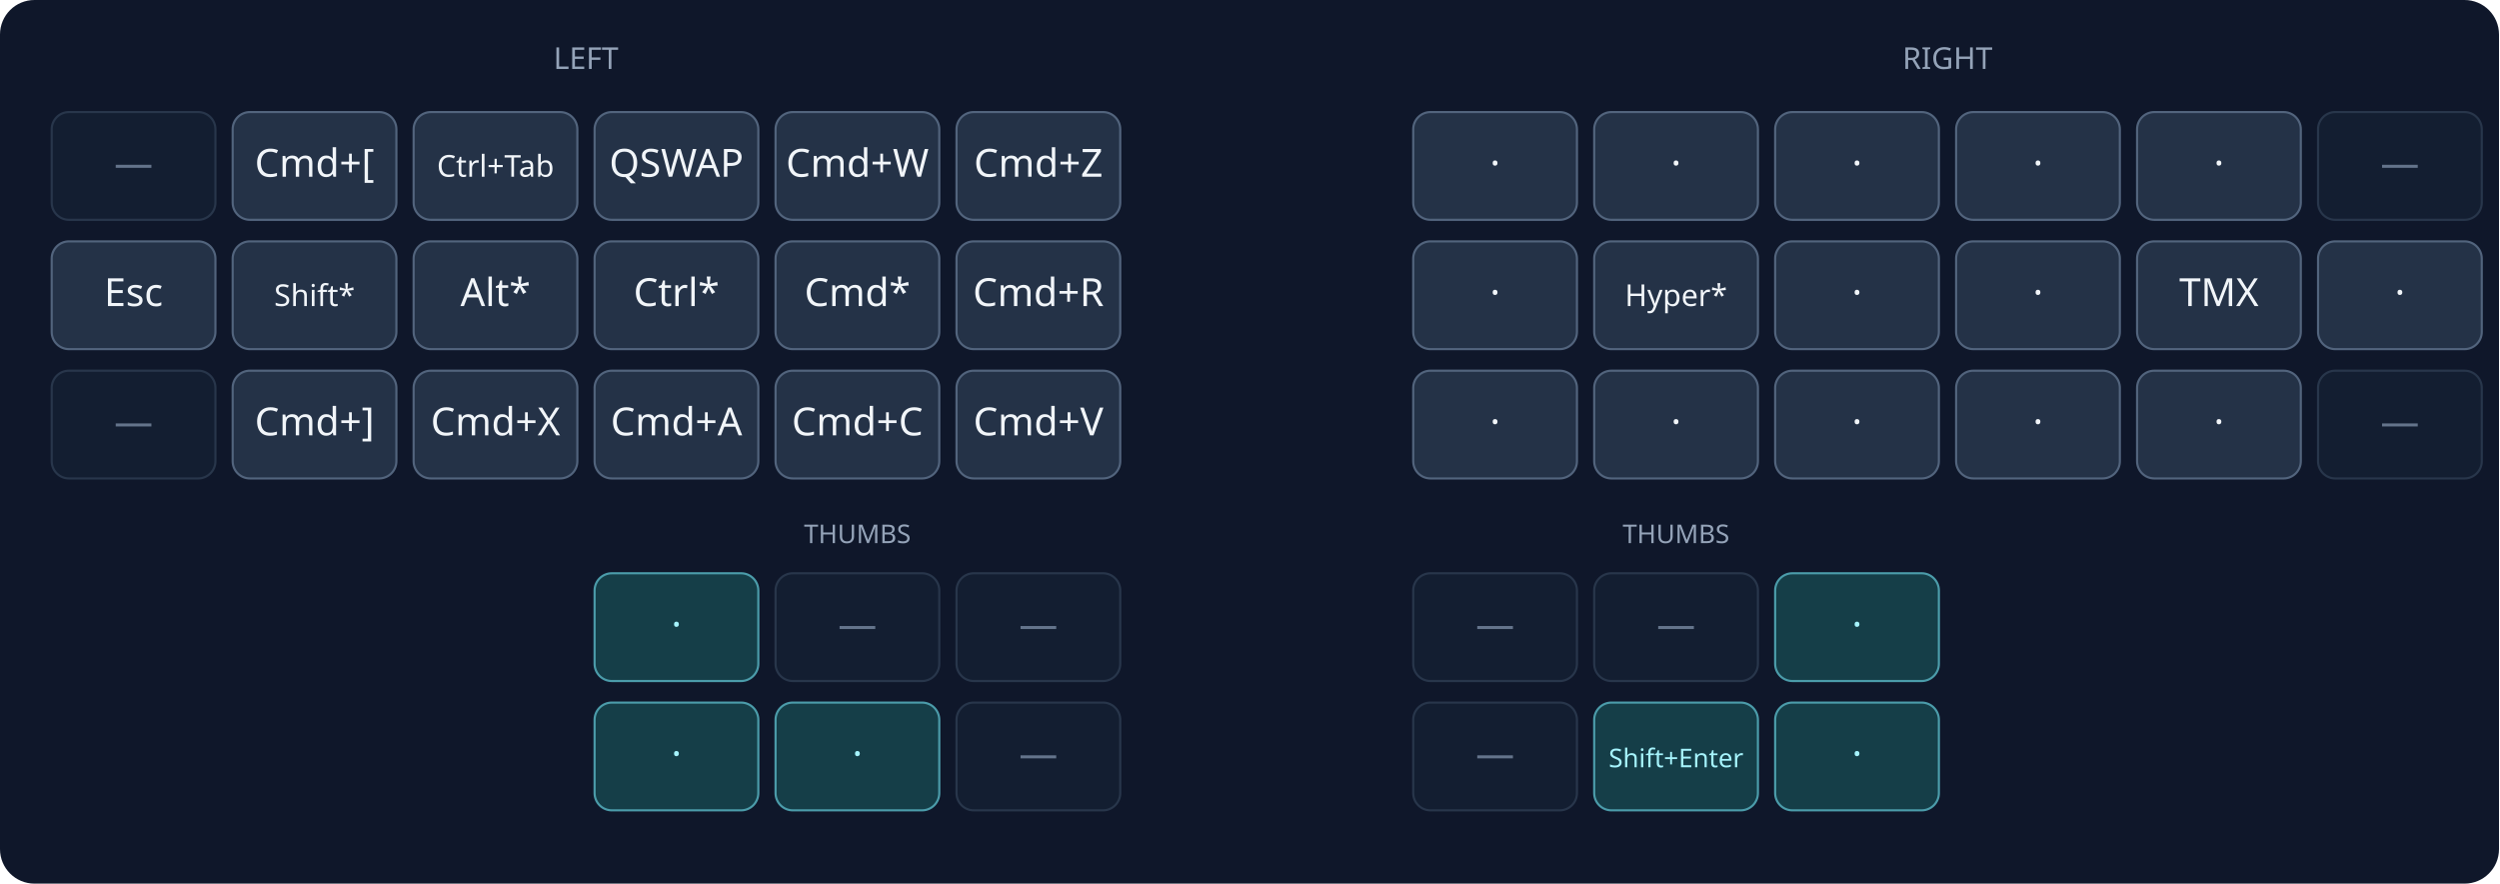
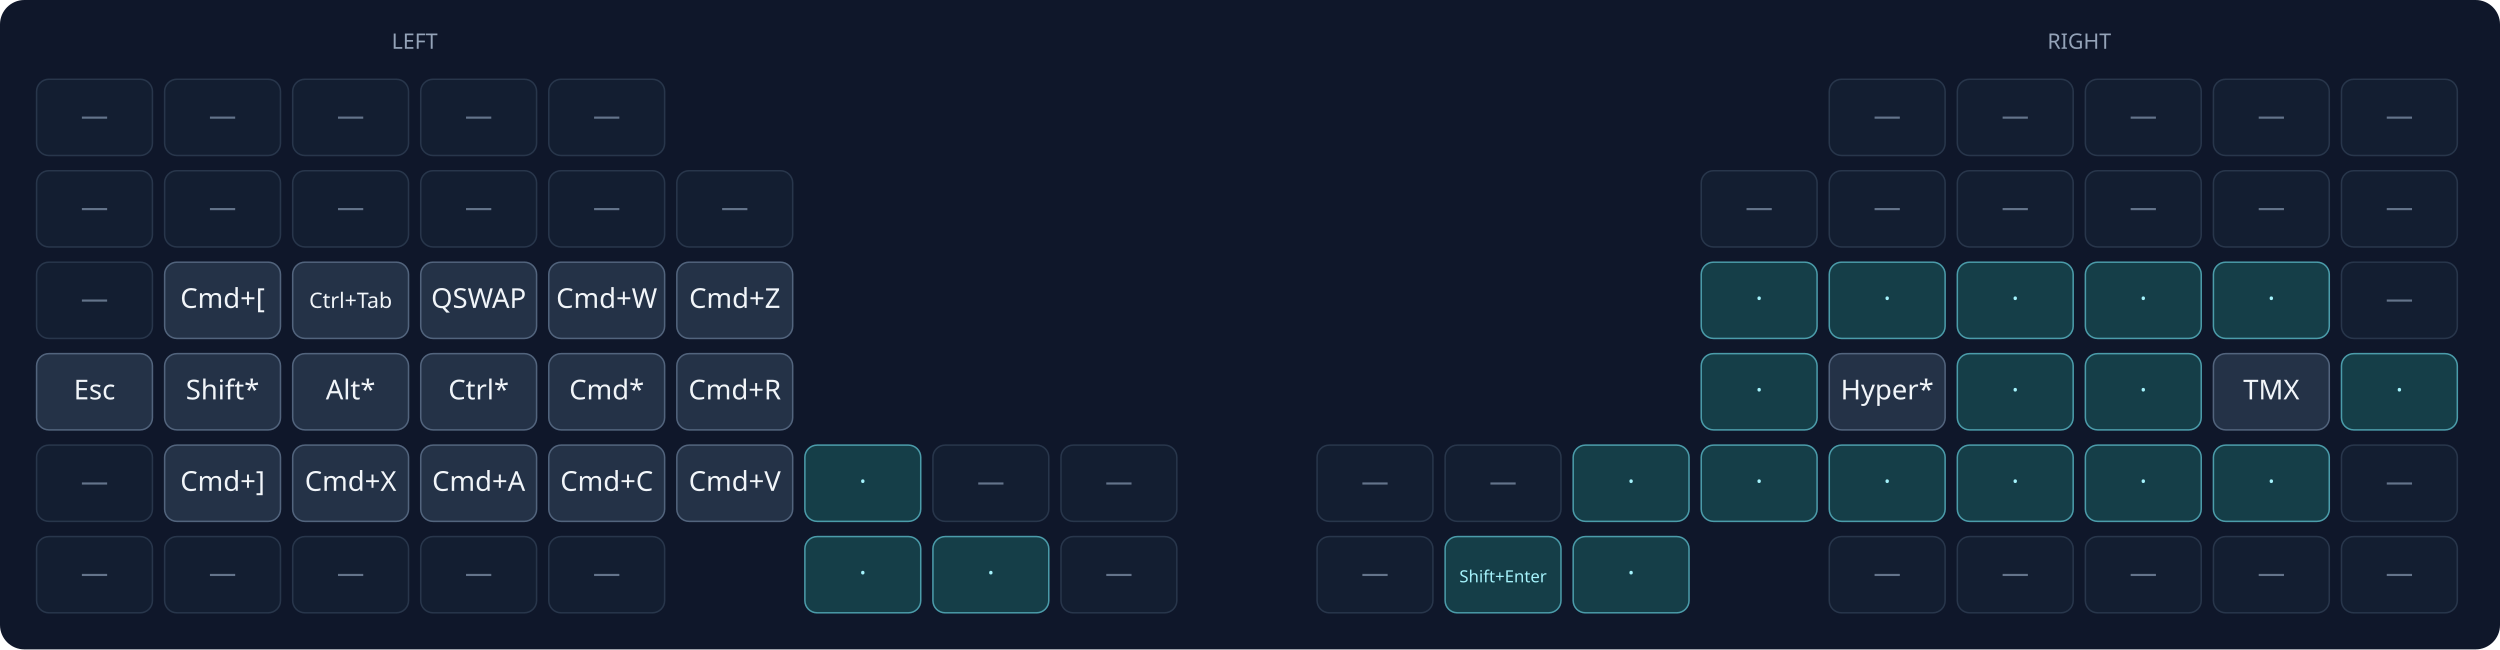
- <svg xmlns="http://www.w3.org/2000/svg" width="1160" height="410" viewBox="0 0 1160 410" role="img" aria-labelledby="title desc">
-   <rect width="1160" height="410" rx="16" fill="#0f172a" />
+ <svg xmlns="http://www.w3.org/2000/svg" width="1640" height="426" viewBox="0 0 1640 426" role="img" aria-labelledby="title desc">
+   <rect width="1640" height="426" rx="16" fill="#0f172a" />
  <g font-family="system-ui, sans-serif" text-anchor="middle">
    <text x="272" y="32" fill="#94a3b8" font-size="14">LEFT</text>
-     <text x="904" y="32" fill="#94a3b8" font-size="14">RIGHT</text>
-     <rect x="24" y="52" width="76" height="50" rx="8" fill="#131e31" stroke="#28364b" />
-     <text x="62" y="82" fill="#64748b" font-size="18">—</text>
-     <rect x="108" y="52" width="76" height="50" rx="8" fill="#243247" stroke="#52647d" />
-     <text x="146" y="82" fill="#f1f5f9" font-size="18">Cmd+[</text>
-     <rect x="192" y="52" width="76" height="50" rx="8" fill="#243247" stroke="#52647d" />
-     <text x="230" y="82" fill="#f1f5f9" font-size="14">Ctrl+Tab</text>
-     <rect x="276" y="52" width="76" height="50" rx="8" fill="#243247" stroke="#52647d" />
-     <text x="314" y="82" fill="#f1f5f9" font-size="18">QSWAP</text>
-     <rect x="360" y="52" width="76" height="50" rx="8" fill="#243247" stroke="#52647d" />
-     <text x="398" y="82" fill="#f1f5f9" font-size="18">Cmd+W</text>
-     <rect x="444" y="52" width="76" height="50" rx="8" fill="#243247" stroke="#52647d" />
-     <text x="482" y="82" fill="#f1f5f9" font-size="18">Cmd+Z</text>
-     <rect x="24" y="112" width="76" height="50" rx="8" fill="#243247" stroke="#52647d" />
-     <text x="62" y="142" fill="#f1f5f9" font-size="18">Esc</text>
-     <rect x="108" y="112" width="76" height="50" rx="8" fill="#243247" stroke="#52647d" />
-     <text x="146" y="142" fill="#f1f5f9" font-size="14">Shift*</text>
-     <rect x="192" y="112" width="76" height="50" rx="8" fill="#243247" stroke="#52647d" />
-     <text x="230" y="142" fill="#f1f5f9" font-size="18">Alt*</text>
-     <rect x="276" y="112" width="76" height="50" rx="8" fill="#243247" stroke="#52647d" />
-     <text x="314" y="142" fill="#f1f5f9" font-size="18">Ctrl*</text>
-     <rect x="360" y="112" width="76" height="50" rx="8" fill="#243247" stroke="#52647d" />
-     <text x="398" y="142" fill="#f1f5f9" font-size="18">Cmd*</text>
-     <rect x="444" y="112" width="76" height="50" rx="8" fill="#243247" stroke="#52647d" />
-     <text x="482" y="142" fill="#f1f5f9" font-size="18">Cmd+R</text>
-     <rect x="24" y="172" width="76" height="50" rx="8" fill="#131e31" stroke="#28364b" />
-     <text x="62" y="202" fill="#64748b" font-size="18">—</text>
-     <rect x="108" y="172" width="76" height="50" rx="8" fill="#243247" stroke="#52647d" />
-     <text x="146" y="202" fill="#f1f5f9" font-size="18">Cmd+]</text>
-     <rect x="192" y="172" width="76" height="50" rx="8" fill="#243247" stroke="#52647d" />
-     <text x="230" y="202" fill="#f1f5f9" font-size="18">Cmd+X</text>
-     <rect x="276" y="172" width="76" height="50" rx="8" fill="#243247" stroke="#52647d" />
-     <text x="314" y="202" fill="#f1f5f9" font-size="18">Cmd+A</text>
-     <rect x="360" y="172" width="76" height="50" rx="8" fill="#243247" stroke="#52647d" />
-     <text x="398" y="202" fill="#f1f5f9" font-size="18">Cmd+C</text>
-     <rect x="444" y="172" width="76" height="50" rx="8" fill="#243247" stroke="#52647d" />
-     <text x="482" y="202" fill="#f1f5f9" font-size="18">Cmd+V</text>
-     <rect x="656" y="52" width="76" height="50" rx="8" fill="#243247" stroke="#52647d" />
-     <text x="694" y="82" fill="#f1f5f9" font-size="18">·</text>
-     <rect x="740" y="52" width="76" height="50" rx="8" fill="#243247" stroke="#52647d" />
-     <text x="778" y="82" fill="#f1f5f9" font-size="18">·</text>
-     <rect x="824" y="52" width="76" height="50" rx="8" fill="#243247" stroke="#52647d" />
-     <text x="862" y="82" fill="#f1f5f9" font-size="18">·</text>
-     <rect x="908" y="52" width="76" height="50" rx="8" fill="#243247" stroke="#52647d" />
-     <text x="946" y="82" fill="#f1f5f9" font-size="18">·</text>
-     <rect x="992" y="52" width="76" height="50" rx="8" fill="#243247" stroke="#52647d" />
-     <text x="1030" y="82" fill="#f1f5f9" font-size="18">·</text>
-     <rect x="1076" y="52" width="76" height="50" rx="8" fill="#131e31" stroke="#28364b" />
-     <text x="1114" y="82" fill="#64748b" font-size="18">—</text>
-     <rect x="656" y="112" width="76" height="50" rx="8" fill="#243247" stroke="#52647d" />
-     <text x="694" y="142" fill="#f1f5f9" font-size="18">·</text>
-     <rect x="740" y="112" width="76" height="50" rx="8" fill="#243247" stroke="#52647d" />
-     <text x="778" y="142" fill="#f1f5f9" font-size="14">Hyper*</text>
-     <rect x="824" y="112" width="76" height="50" rx="8" fill="#243247" stroke="#52647d" />
-     <text x="862" y="142" fill="#f1f5f9" font-size="18">·</text>
-     <rect x="908" y="112" width="76" height="50" rx="8" fill="#243247" stroke="#52647d" />
-     <text x="946" y="142" fill="#f1f5f9" font-size="18">·</text>
-     <rect x="992" y="112" width="76" height="50" rx="8" fill="#243247" stroke="#52647d" />
-     <text x="1030" y="142" fill="#f1f5f9" font-size="18">TMX</text>
-     <rect x="1076" y="112" width="76" height="50" rx="8" fill="#243247" stroke="#52647d" />
-     <text x="1114" y="142" fill="#f1f5f9" font-size="18">·</text>
-     <rect x="656" y="172" width="76" height="50" rx="8" fill="#243247" stroke="#52647d" />
-     <text x="694" y="202" fill="#f1f5f9" font-size="18">·</text>
-     <rect x="740" y="172" width="76" height="50" rx="8" fill="#243247" stroke="#52647d" />
-     <text x="778" y="202" fill="#f1f5f9" font-size="18">·</text>
-     <rect x="824" y="172" width="76" height="50" rx="8" fill="#243247" stroke="#52647d" />
-     <text x="862" y="202" fill="#f1f5f9" font-size="18">·</text>
-     <rect x="908" y="172" width="76" height="50" rx="8" fill="#243247" stroke="#52647d" />
-     <text x="946" y="202" fill="#f1f5f9" font-size="18">·</text>
-     <rect x="992" y="172" width="76" height="50" rx="8" fill="#243247" stroke="#52647d" />
-     <text x="1030" y="202" fill="#f1f5f9" font-size="18">·</text>
-     <rect x="1076" y="172" width="76" height="50" rx="8" fill="#131e31" stroke="#28364b" />
-     <text x="1114" y="202" fill="#64748b" font-size="18">—</text>
-     <text x="398" y="252" fill="#94a3b8" font-size="12">THUMBS</text>
-     <rect x="276" y="266" width="76" height="50" rx="8" fill="#153e48" stroke="#4b9caa" />
-     <text x="314" y="296" fill="#a5f3fc" font-size="18">·</text>
-     <rect x="360" y="266" width="76" height="50" rx="8" fill="#131e31" stroke="#28364b" />
-     <text x="398" y="296" fill="#64748b" font-size="18">—</text>
-     <rect x="444" y="266" width="76" height="50" rx="8" fill="#131e31" stroke="#28364b" />
-     <text x="482" y="296" fill="#64748b" font-size="18">—</text>
-     <rect x="276" y="326" width="76" height="50" rx="8" fill="#153e48" stroke="#4b9caa" />
-     <text x="314" y="356" fill="#a5f3fc" font-size="18">·</text>
-     <rect x="360" y="326" width="76" height="50" rx="8" fill="#153e48" stroke="#4b9caa" />
-     <text x="398" y="356" fill="#a5f3fc" font-size="18">·</text>
-     <rect x="444" y="326" width="76" height="50" rx="8" fill="#131e31" stroke="#28364b" />
-     <text x="482" y="356" fill="#64748b" font-size="18">—</text>
-     <text x="778" y="252" fill="#94a3b8" font-size="12">THUMBS</text>
-     <rect x="656" y="266" width="76" height="50" rx="8" fill="#131e31" stroke="#28364b" />
-     <text x="694" y="296" fill="#64748b" font-size="18">—</text>
-     <rect x="740" y="266" width="76" height="50" rx="8" fill="#131e31" stroke="#28364b" />
-     <text x="778" y="296" fill="#64748b" font-size="18">—</text>
-     <rect x="824" y="266" width="76" height="50" rx="8" fill="#153e48" stroke="#4b9caa" />
-     <text x="862" y="296" fill="#a5f3fc" font-size="18">·</text>
-     <rect x="656" y="326" width="76" height="50" rx="8" fill="#131e31" stroke="#28364b" />
-     <text x="694" y="356" fill="#64748b" font-size="18">—</text>
-     <rect x="740" y="326" width="76" height="50" rx="8" fill="#153e48" stroke="#4b9caa" />
-     <text x="778" y="356" fill="#a5f3fc" font-size="12">Shift+Enter</text>
-     <rect x="824" y="326" width="76" height="50" rx="8" fill="#153e48" stroke="#4b9caa" />
-     <text x="862" y="356" fill="#a5f3fc" font-size="18">·</text>
+     <text x="1364" y="32" fill="#94a3b8" font-size="14">RIGHT</text>
+     <g data-position="0" data-binding="&amp;none">
+       <rect x="24" y="52" width="76" height="50" rx="8" fill="#131e31" stroke="#28364b" />
+       <text x="62" y="82" fill="#64748b" font-size="18">—</text>
+     </g>
+     <g data-position="1" data-binding="&amp;none">
+       <rect x="108" y="52" width="76" height="50" rx="8" fill="#131e31" stroke="#28364b" />
+       <text x="146" y="82" fill="#64748b" font-size="18">—</text>
+     </g>
+     <g data-position="2" data-binding="&amp;none">
+       <rect x="192" y="52" width="76" height="50" rx="8" fill="#131e31" stroke="#28364b" />
+       <text x="230" y="82" fill="#64748b" font-size="18">—</text>
+     </g>
+     <g data-position="3" data-binding="&amp;none">
+       <rect x="276" y="52" width="76" height="50" rx="8" fill="#131e31" stroke="#28364b" />
+       <text x="314" y="82" fill="#64748b" font-size="18">—</text>
+     </g>
+     <g data-position="4" data-binding="&amp;none">
+       <rect x="360" y="52" width="76" height="50" rx="8" fill="#131e31" stroke="#28364b" />
+       <text x="398" y="82" fill="#64748b" font-size="18">—</text>
+     </g>
+     <g data-position="5" data-binding="&amp;none">
+       <rect x="1200" y="52" width="76" height="50" rx="8" fill="#131e31" stroke="#28364b" />
+       <text x="1238" y="82" fill="#64748b" font-size="18">—</text>
+     </g>
+     <g data-position="6" data-binding="&amp;none">
+       <rect x="1284" y="52" width="76" height="50" rx="8" fill="#131e31" stroke="#28364b" />
+       <text x="1322" y="82" fill="#64748b" font-size="18">—</text>
+     </g>
+     <g data-position="7" data-binding="&amp;none">
+       <rect x="1368" y="52" width="76" height="50" rx="8" fill="#131e31" stroke="#28364b" />
+       <text x="1406" y="82" fill="#64748b" font-size="18">—</text>
+     </g>
+     <g data-position="8" data-binding="&amp;none">
+       <rect x="1452" y="52" width="76" height="50" rx="8" fill="#131e31" stroke="#28364b" />
+       <text x="1490" y="82" fill="#64748b" font-size="18">—</text>
+     </g>
+     <g data-position="9" data-binding="&amp;none">
+       <rect x="1536" y="52" width="76" height="50" rx="8" fill="#131e31" stroke="#28364b" />
+       <text x="1574" y="82" fill="#64748b" font-size="18">—</text>
+     </g>
+     <g data-position="10" data-binding="&amp;none">
+       <rect x="24" y="112" width="76" height="50" rx="8" fill="#131e31" stroke="#28364b" />
+       <text x="62" y="142" fill="#64748b" font-size="18">—</text>
+     </g>
+     <g data-position="11" data-binding="&amp;none">
+       <rect x="108" y="112" width="76" height="50" rx="8" fill="#131e31" stroke="#28364b" />
+       <text x="146" y="142" fill="#64748b" font-size="18">—</text>
+     </g>
+     <g data-position="12" data-binding="&amp;none">
+       <rect x="192" y="112" width="76" height="50" rx="8" fill="#131e31" stroke="#28364b" />
+       <text x="230" y="142" fill="#64748b" font-size="18">—</text>
+     </g>
+     <g data-position="13" data-binding="&amp;none">
+       <rect x="276" y="112" width="76" height="50" rx="8" fill="#131e31" stroke="#28364b" />
+       <text x="314" y="142" fill="#64748b" font-size="18">—</text>
+     </g>
+     <g data-position="14" data-binding="&amp;none">
+       <rect x="360" y="112" width="76" height="50" rx="8" fill="#131e31" stroke="#28364b" />
+       <text x="398" y="142" fill="#64748b" font-size="18">—</text>
+     </g>
+     <g data-position="15" data-binding="&amp;none">
+       <rect x="444" y="112" width="76" height="50" rx="8" fill="#131e31" stroke="#28364b" />
+       <text x="482" y="142" fill="#64748b" font-size="18">—</text>
+     </g>
+     <g data-position="16" data-binding="&amp;none">
+       <rect x="1116" y="112" width="76" height="50" rx="8" fill="#131e31" stroke="#28364b" />
+       <text x="1154" y="142" fill="#64748b" font-size="18">—</text>
+     </g>
+     <g data-position="17" data-binding="&amp;none">
+       <rect x="1200" y="112" width="76" height="50" rx="8" fill="#131e31" stroke="#28364b" />
+       <text x="1238" y="142" fill="#64748b" font-size="18">—</text>
+     </g>
+     <g data-position="18" data-binding="&amp;none">
+       <rect x="1284" y="112" width="76" height="50" rx="8" fill="#131e31" stroke="#28364b" />
+       <text x="1322" y="142" fill="#64748b" font-size="18">—</text>
+     </g>
+     <g data-position="19" data-binding="&amp;none">
+       <rect x="1368" y="112" width="76" height="50" rx="8" fill="#131e31" stroke="#28364b" />
+       <text x="1406" y="142" fill="#64748b" font-size="18">—</text>
+     </g>
+     <g data-position="20" data-binding="&amp;none">
+       <rect x="1452" y="112" width="76" height="50" rx="8" fill="#131e31" stroke="#28364b" />
+       <text x="1490" y="142" fill="#64748b" font-size="18">—</text>
+     </g>
+     <g data-position="21" data-binding="&amp;none">
+       <rect x="1536" y="112" width="76" height="50" rx="8" fill="#131e31" stroke="#28364b" />
+       <text x="1574" y="142" fill="#64748b" font-size="18">—</text>
+     </g>
+     <g data-position="22" data-binding="&amp;none">
+       <rect x="24" y="172" width="76" height="50" rx="8" fill="#131e31" stroke="#28364b" />
+       <text x="62" y="202" fill="#64748b" font-size="18">—</text>
+     </g>
+     <g data-position="23" data-binding="&amp;kp LG(LBKT)">
+       <rect x="108" y="172" width="76" height="50" rx="8" fill="#243247" stroke="#52647d" />
+       <text x="146" y="202" fill="#f1f5f9" font-size="18">Cmd+[</text>
+     </g>
+     <g data-position="24" data-binding="&amp;kp LC(TAB)">
+       <rect x="192" y="172" width="76" height="50" rx="8" fill="#243247" stroke="#52647d" />
+       <text x="230" y="202" fill="#f1f5f9" font-size="14">Ctrl+Tab</text>
+     </g>
+     <g data-position="25" data-binding="&amp;quick_swap">
+       <rect x="276" y="172" width="76" height="50" rx="8" fill="#243247" stroke="#52647d" />
+       <text x="314" y="202" fill="#f1f5f9" font-size="18">QSWAP</text>
+     </g>
+     <g data-position="26" data-binding="&amp;kp LG(W)">
+       <rect x="360" y="172" width="76" height="50" rx="8" fill="#243247" stroke="#52647d" />
+       <text x="398" y="202" fill="#f1f5f9" font-size="18">Cmd+W</text>
+     </g>
+     <g data-position="27" data-binding="&amp;kp LG(Z)">
+       <rect x="444" y="172" width="76" height="50" rx="8" fill="#243247" stroke="#52647d" />
+       <text x="482" y="202" fill="#f1f5f9" font-size="18">Cmd+Z</text>
+     </g>
+     <g data-position="28" data-binding="&amp;trans">
+       <rect x="1116" y="172" width="76" height="50" rx="8" fill="#153e48" stroke="#4b9caa" />
+       <text x="1154" y="202" fill="#a5f3fc" font-size="18">·</text>
+     </g>
+     <g data-position="29" data-binding="&amp;trans">
+       <rect x="1200" y="172" width="76" height="50" rx="8" fill="#153e48" stroke="#4b9caa" />
+       <text x="1238" y="202" fill="#a5f3fc" font-size="18">·</text>
+     </g>
+     <g data-position="30" data-binding="&amp;trans">
+       <rect x="1284" y="172" width="76" height="50" rx="8" fill="#153e48" stroke="#4b9caa" />
+       <text x="1322" y="202" fill="#a5f3fc" font-size="18">·</text>
+     </g>
+     <g data-position="31" data-binding="&amp;trans">
+       <rect x="1368" y="172" width="76" height="50" rx="8" fill="#153e48" stroke="#4b9caa" />
+       <text x="1406" y="202" fill="#a5f3fc" font-size="18">·</text>
+     </g>
+     <g data-position="32" data-binding="&amp;trans">
+       <rect x="1452" y="172" width="76" height="50" rx="8" fill="#153e48" stroke="#4b9caa" />
+       <text x="1490" y="202" fill="#a5f3fc" font-size="18">·</text>
+     </g>
+     <g data-position="33" data-binding="&amp;none">
+       <rect x="1536" y="172" width="76" height="50" rx="8" fill="#131e31" stroke="#28364b" />
+       <text x="1574" y="202" fill="#64748b" font-size="18">—</text>
+     </g>
+     <g data-position="34" data-binding="&amp;kp ESC">
+       <rect x="24" y="232" width="76" height="50" rx="8" fill="#243247" stroke="#52647d" />
+       <text x="62" y="262" fill="#f1f5f9" font-size="18">Esc</text>
+     </g>
+     <g data-position="35" data-binding="&amp;hm LSHFT LSHFT">
+       <rect x="108" y="232" width="76" height="50" rx="8" fill="#243247" stroke="#52647d" />
+       <text x="146" y="262" fill="#f1f5f9" font-size="18">Shift*</text>
+     </g>
+     <g data-position="36" data-binding="&amp;hm LALT LALT">
+       <rect x="192" y="232" width="76" height="50" rx="8" fill="#243247" stroke="#52647d" />
+       <text x="230" y="262" fill="#f1f5f9" font-size="18">Alt*</text>
+     </g>
+     <g data-position="37" data-binding="&amp;hm LCTRL LCTRL">
+       <rect x="276" y="232" width="76" height="50" rx="8" fill="#243247" stroke="#52647d" />
+       <text x="314" y="262" fill="#f1f5f9" font-size="18">Ctrl*</text>
+     </g>
+     <g data-position="38" data-binding="&amp;hm LGUI LGUI">
+       <rect x="360" y="232" width="76" height="50" rx="8" fill="#243247" stroke="#52647d" />
+       <text x="398" y="262" fill="#f1f5f9" font-size="18">Cmd*</text>
+     </g>
+     <g data-position="39" data-binding="&amp;kp LG(R)">
+       <rect x="444" y="232" width="76" height="50" rx="8" fill="#243247" stroke="#52647d" />
+       <text x="482" y="262" fill="#f1f5f9" font-size="18">Cmd+R</text>
+     </g>
+     <g data-position="40" data-binding="&amp;trans">
+       <rect x="1116" y="232" width="76" height="50" rx="8" fill="#153e48" stroke="#4b9caa" />
+       <text x="1154" y="262" fill="#a5f3fc" font-size="18">·</text>
+     </g>
+     <g data-position="41" data-binding="&amp;hm HYPER_MOD HYPER_MOD">
+       <rect x="1200" y="232" width="76" height="50" rx="8" fill="#243247" stroke="#52647d" />
+       <text x="1238" y="262" fill="#f1f5f9" font-size="18">Hyper*</text>
+     </g>
+     <g data-position="42" data-binding="&amp;trans">
+       <rect x="1284" y="232" width="76" height="50" rx="8" fill="#153e48" stroke="#4b9caa" />
+       <text x="1322" y="262" fill="#a5f3fc" font-size="18">·</text>
+     </g>
+     <g data-position="43" data-binding="&amp;trans">
+       <rect x="1368" y="232" width="76" height="50" rx="8" fill="#153e48" stroke="#4b9caa" />
+       <text x="1406" y="262" fill="#a5f3fc" font-size="18">·</text>
+     </g>
+     <g data-position="44" data-binding="&amp;tmx">
+       <rect x="1452" y="232" width="76" height="50" rx="8" fill="#243247" stroke="#52647d" />
+       <text x="1490" y="262" fill="#f1f5f9" font-size="18">TMX</text>
+     </g>
+     <g data-position="45" data-binding="&amp;trans">
+       <rect x="1536" y="232" width="76" height="50" rx="8" fill="#153e48" stroke="#4b9caa" />
+       <text x="1574" y="262" fill="#a5f3fc" font-size="18">·</text>
+     </g>
+     <g data-position="46" data-binding="&amp;none">
+       <rect x="24" y="292" width="76" height="50" rx="8" fill="#131e31" stroke="#28364b" />
+       <text x="62" y="322" fill="#64748b" font-size="18">—</text>
+     </g>
+     <g data-position="47" data-binding="&amp;kp LG(RBKT)">
+       <rect x="108" y="292" width="76" height="50" rx="8" fill="#243247" stroke="#52647d" />
+       <text x="146" y="322" fill="#f1f5f9" font-size="18">Cmd+]</text>
+     </g>
+     <g data-position="48" data-binding="&amp;kp LG(X)">
+       <rect x="192" y="292" width="76" height="50" rx="8" fill="#243247" stroke="#52647d" />
+       <text x="230" y="322" fill="#f1f5f9" font-size="18">Cmd+X</text>
+     </g>
+     <g data-position="49" data-binding="&amp;kp LG(A)">
+       <rect x="276" y="292" width="76" height="50" rx="8" fill="#243247" stroke="#52647d" />
+       <text x="314" y="322" fill="#f1f5f9" font-size="18">Cmd+A</text>
+     </g>
+     <g data-position="50" data-binding="&amp;kp LG(C)">
+       <rect x="360" y="292" width="76" height="50" rx="8" fill="#243247" stroke="#52647d" />
+       <text x="398" y="322" fill="#f1f5f9" font-size="18">Cmd+C</text>
+     </g>
+     <g data-position="51" data-binding="&amp;kp LG(V)">
+       <rect x="444" y="292" width="76" height="50" rx="8" fill="#243247" stroke="#52647d" />
+       <text x="482" y="322" fill="#f1f5f9" font-size="18">Cmd+V</text>
+     </g>
+     <g data-position="52" data-binding="&amp;trans">
+       <rect x="528" y="292" width="76" height="50" rx="8" fill="#153e48" stroke="#4b9caa" />
+       <text x="566" y="322" fill="#a5f3fc" font-size="18">·</text>
+     </g>
+     <g data-position="53" data-binding="&amp;none">
+       <rect x="612" y="292" width="76" height="50" rx="8" fill="#131e31" stroke="#28364b" />
+       <text x="650" y="322" fill="#64748b" font-size="18">—</text>
+     </g>
+     <g data-position="54" data-binding="&amp;none">
+       <rect x="696" y="292" width="76" height="50" rx="8" fill="#131e31" stroke="#28364b" />
+       <text x="734" y="322" fill="#64748b" font-size="18">—</text>
+     </g>
+     <g data-position="55" data-binding="&amp;none">
+       <rect x="864" y="292" width="76" height="50" rx="8" fill="#131e31" stroke="#28364b" />
+       <text x="902" y="322" fill="#64748b" font-size="18">—</text>
+     </g>
+     <g data-position="56" data-binding="&amp;none">
+       <rect x="948" y="292" width="76" height="50" rx="8" fill="#131e31" stroke="#28364b" />
+       <text x="986" y="322" fill="#64748b" font-size="18">—</text>
+     </g>
+     <g data-position="57" data-binding="&amp;trans">
+       <rect x="1032" y="292" width="76" height="50" rx="8" fill="#153e48" stroke="#4b9caa" />
+       <text x="1070" y="322" fill="#a5f3fc" font-size="18">·</text>
+     </g>
+     <g data-position="58" data-binding="&amp;trans">
+       <rect x="1116" y="292" width="76" height="50" rx="8" fill="#153e48" stroke="#4b9caa" />
+       <text x="1154" y="322" fill="#a5f3fc" font-size="18">·</text>
+     </g>
+     <g data-position="59" data-binding="&amp;trans">
+       <rect x="1200" y="292" width="76" height="50" rx="8" fill="#153e48" stroke="#4b9caa" />
+       <text x="1238" y="322" fill="#a5f3fc" font-size="18">·</text>
+     </g>
+     <g data-position="60" data-binding="&amp;trans">
+       <rect x="1284" y="292" width="76" height="50" rx="8" fill="#153e48" stroke="#4b9caa" />
+       <text x="1322" y="322" fill="#a5f3fc" font-size="18">·</text>
+     </g>
+     <g data-position="61" data-binding="&amp;trans">
+       <rect x="1368" y="292" width="76" height="50" rx="8" fill="#153e48" stroke="#4b9caa" />
+       <text x="1406" y="322" fill="#a5f3fc" font-size="18">·</text>
+     </g>
+     <g data-position="62" data-binding="&amp;trans">
+       <rect x="1452" y="292" width="76" height="50" rx="8" fill="#153e48" stroke="#4b9caa" />
+       <text x="1490" y="322" fill="#a5f3fc" font-size="18">·</text>
+     </g>
+     <g data-position="63" data-binding="&amp;none">
+       <rect x="1536" y="292" width="76" height="50" rx="8" fill="#131e31" stroke="#28364b" />
+       <text x="1574" y="322" fill="#64748b" font-size="18">—</text>
+     </g>
+     <g data-position="64" data-binding="&amp;none">
+       <rect x="24" y="352" width="76" height="50" rx="8" fill="#131e31" stroke="#28364b" />
+       <text x="62" y="382" fill="#64748b" font-size="18">—</text>
+     </g>
+     <g data-position="65" data-binding="&amp;none">
+       <rect x="108" y="352" width="76" height="50" rx="8" fill="#131e31" stroke="#28364b" />
+       <text x="146" y="382" fill="#64748b" font-size="18">—</text>
+     </g>
+     <g data-position="66" data-binding="&amp;none">
+       <rect x="192" y="352" width="76" height="50" rx="8" fill="#131e31" stroke="#28364b" />
+       <text x="230" y="382" fill="#64748b" font-size="18">—</text>
+     </g>
+     <g data-position="67" data-binding="&amp;none">
+       <rect x="276" y="352" width="76" height="50" rx="8" fill="#131e31" stroke="#28364b" />
+       <text x="314" y="382" fill="#64748b" font-size="18">—</text>
+     </g>
+     <g data-position="68" data-binding="&amp;none">
+       <rect x="360" y="352" width="76" height="50" rx="8" fill="#131e31" stroke="#28364b" />
+       <text x="398" y="382" fill="#64748b" font-size="18">—</text>
+     </g>
+     <g data-position="69" data-binding="&amp;trans">
+       <rect x="528" y="352" width="76" height="50" rx="8" fill="#153e48" stroke="#4b9caa" />
+       <text x="566" y="382" fill="#a5f3fc" font-size="18">·</text>
+     </g>
+     <g data-position="70" data-binding="&amp;trans">
+       <rect x="612" y="352" width="76" height="50" rx="8" fill="#153e48" stroke="#4b9caa" />
+       <text x="650" y="382" fill="#a5f3fc" font-size="18">·</text>
+     </g>
+     <g data-position="71" data-binding="&amp;none">
+       <rect x="696" y="352" width="76" height="50" rx="8" fill="#131e31" stroke="#28364b" />
+       <text x="734" y="382" fill="#64748b" font-size="18">—</text>
+     </g>
+     <g data-position="72" data-binding="&amp;none">
+       <rect x="864" y="352" width="76" height="50" rx="8" fill="#131e31" stroke="#28364b" />
+       <text x="902" y="382" fill="#64748b" font-size="18">—</text>
+     </g>
+     <g data-position="73" data-binding="&amp;kp LS(RET)">
+       <rect x="948" y="352" width="76" height="50" rx="8" fill="#153e48" stroke="#4b9caa" />
+       <text x="986" y="382" fill="#a5f3fc" font-size="11">Shift+Enter</text>
+     </g>
+     <g data-position="74" data-binding="&amp;trans">
+       <rect x="1032" y="352" width="76" height="50" rx="8" fill="#153e48" stroke="#4b9caa" />
+       <text x="1070" y="382" fill="#a5f3fc" font-size="18">·</text>
+     </g>
+     <g data-position="75" data-binding="&amp;none">
+       <rect x="1200" y="352" width="76" height="50" rx="8" fill="#131e31" stroke="#28364b" />
+       <text x="1238" y="382" fill="#64748b" font-size="18">—</text>
+     </g>
+     <g data-position="76" data-binding="&amp;none">
+       <rect x="1284" y="352" width="76" height="50" rx="8" fill="#131e31" stroke="#28364b" />
+       <text x="1322" y="382" fill="#64748b" font-size="18">—</text>
+     </g>
+     <g data-position="77" data-binding="&amp;none">
+       <rect x="1368" y="352" width="76" height="50" rx="8" fill="#131e31" stroke="#28364b" />
+       <text x="1406" y="382" fill="#64748b" font-size="18">—</text>
+     </g>
+     <g data-position="78" data-binding="&amp;none">
+       <rect x="1452" y="352" width="76" height="50" rx="8" fill="#131e31" stroke="#28364b" />
+       <text x="1490" y="382" fill="#64748b" font-size="18">—</text>
+     </g>
+     <g data-position="79" data-binding="&amp;none">
+       <rect x="1536" y="352" width="76" height="50" rx="8" fill="#131e31" stroke="#28364b" />
+       <text x="1574" y="382" fill="#64748b" font-size="18">—</text>
+     </g>
  </g>
</svg>
